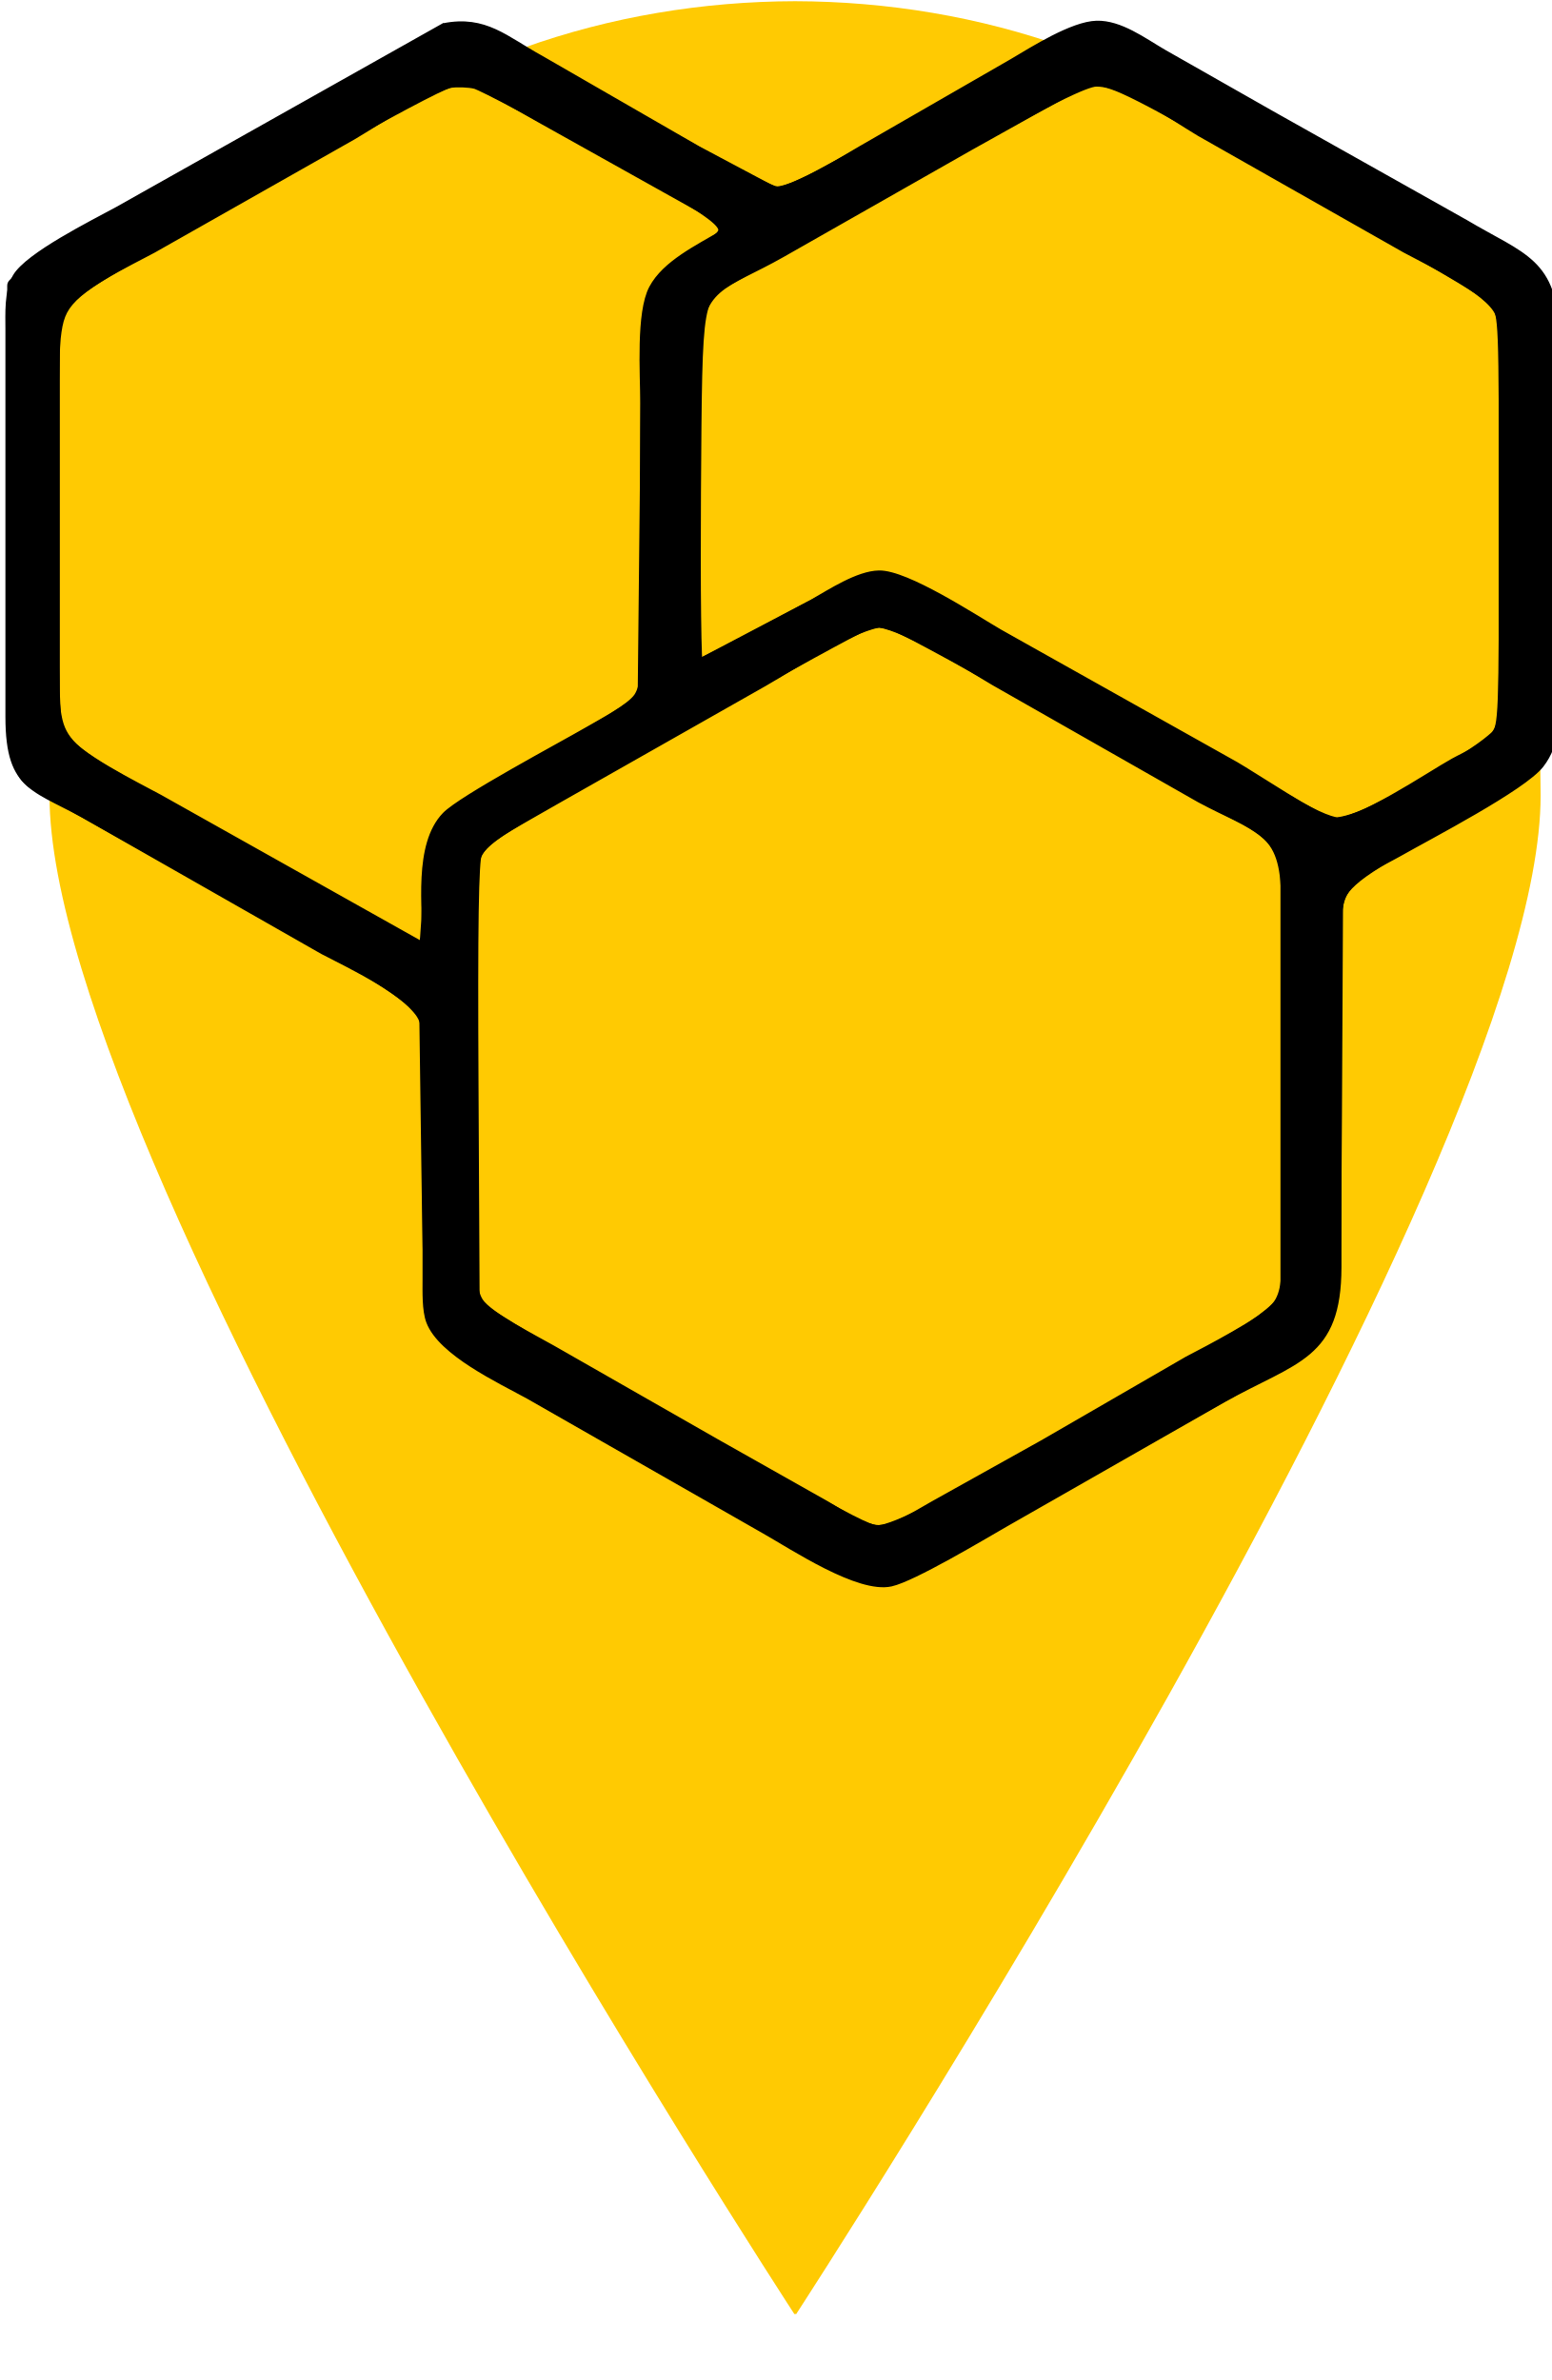
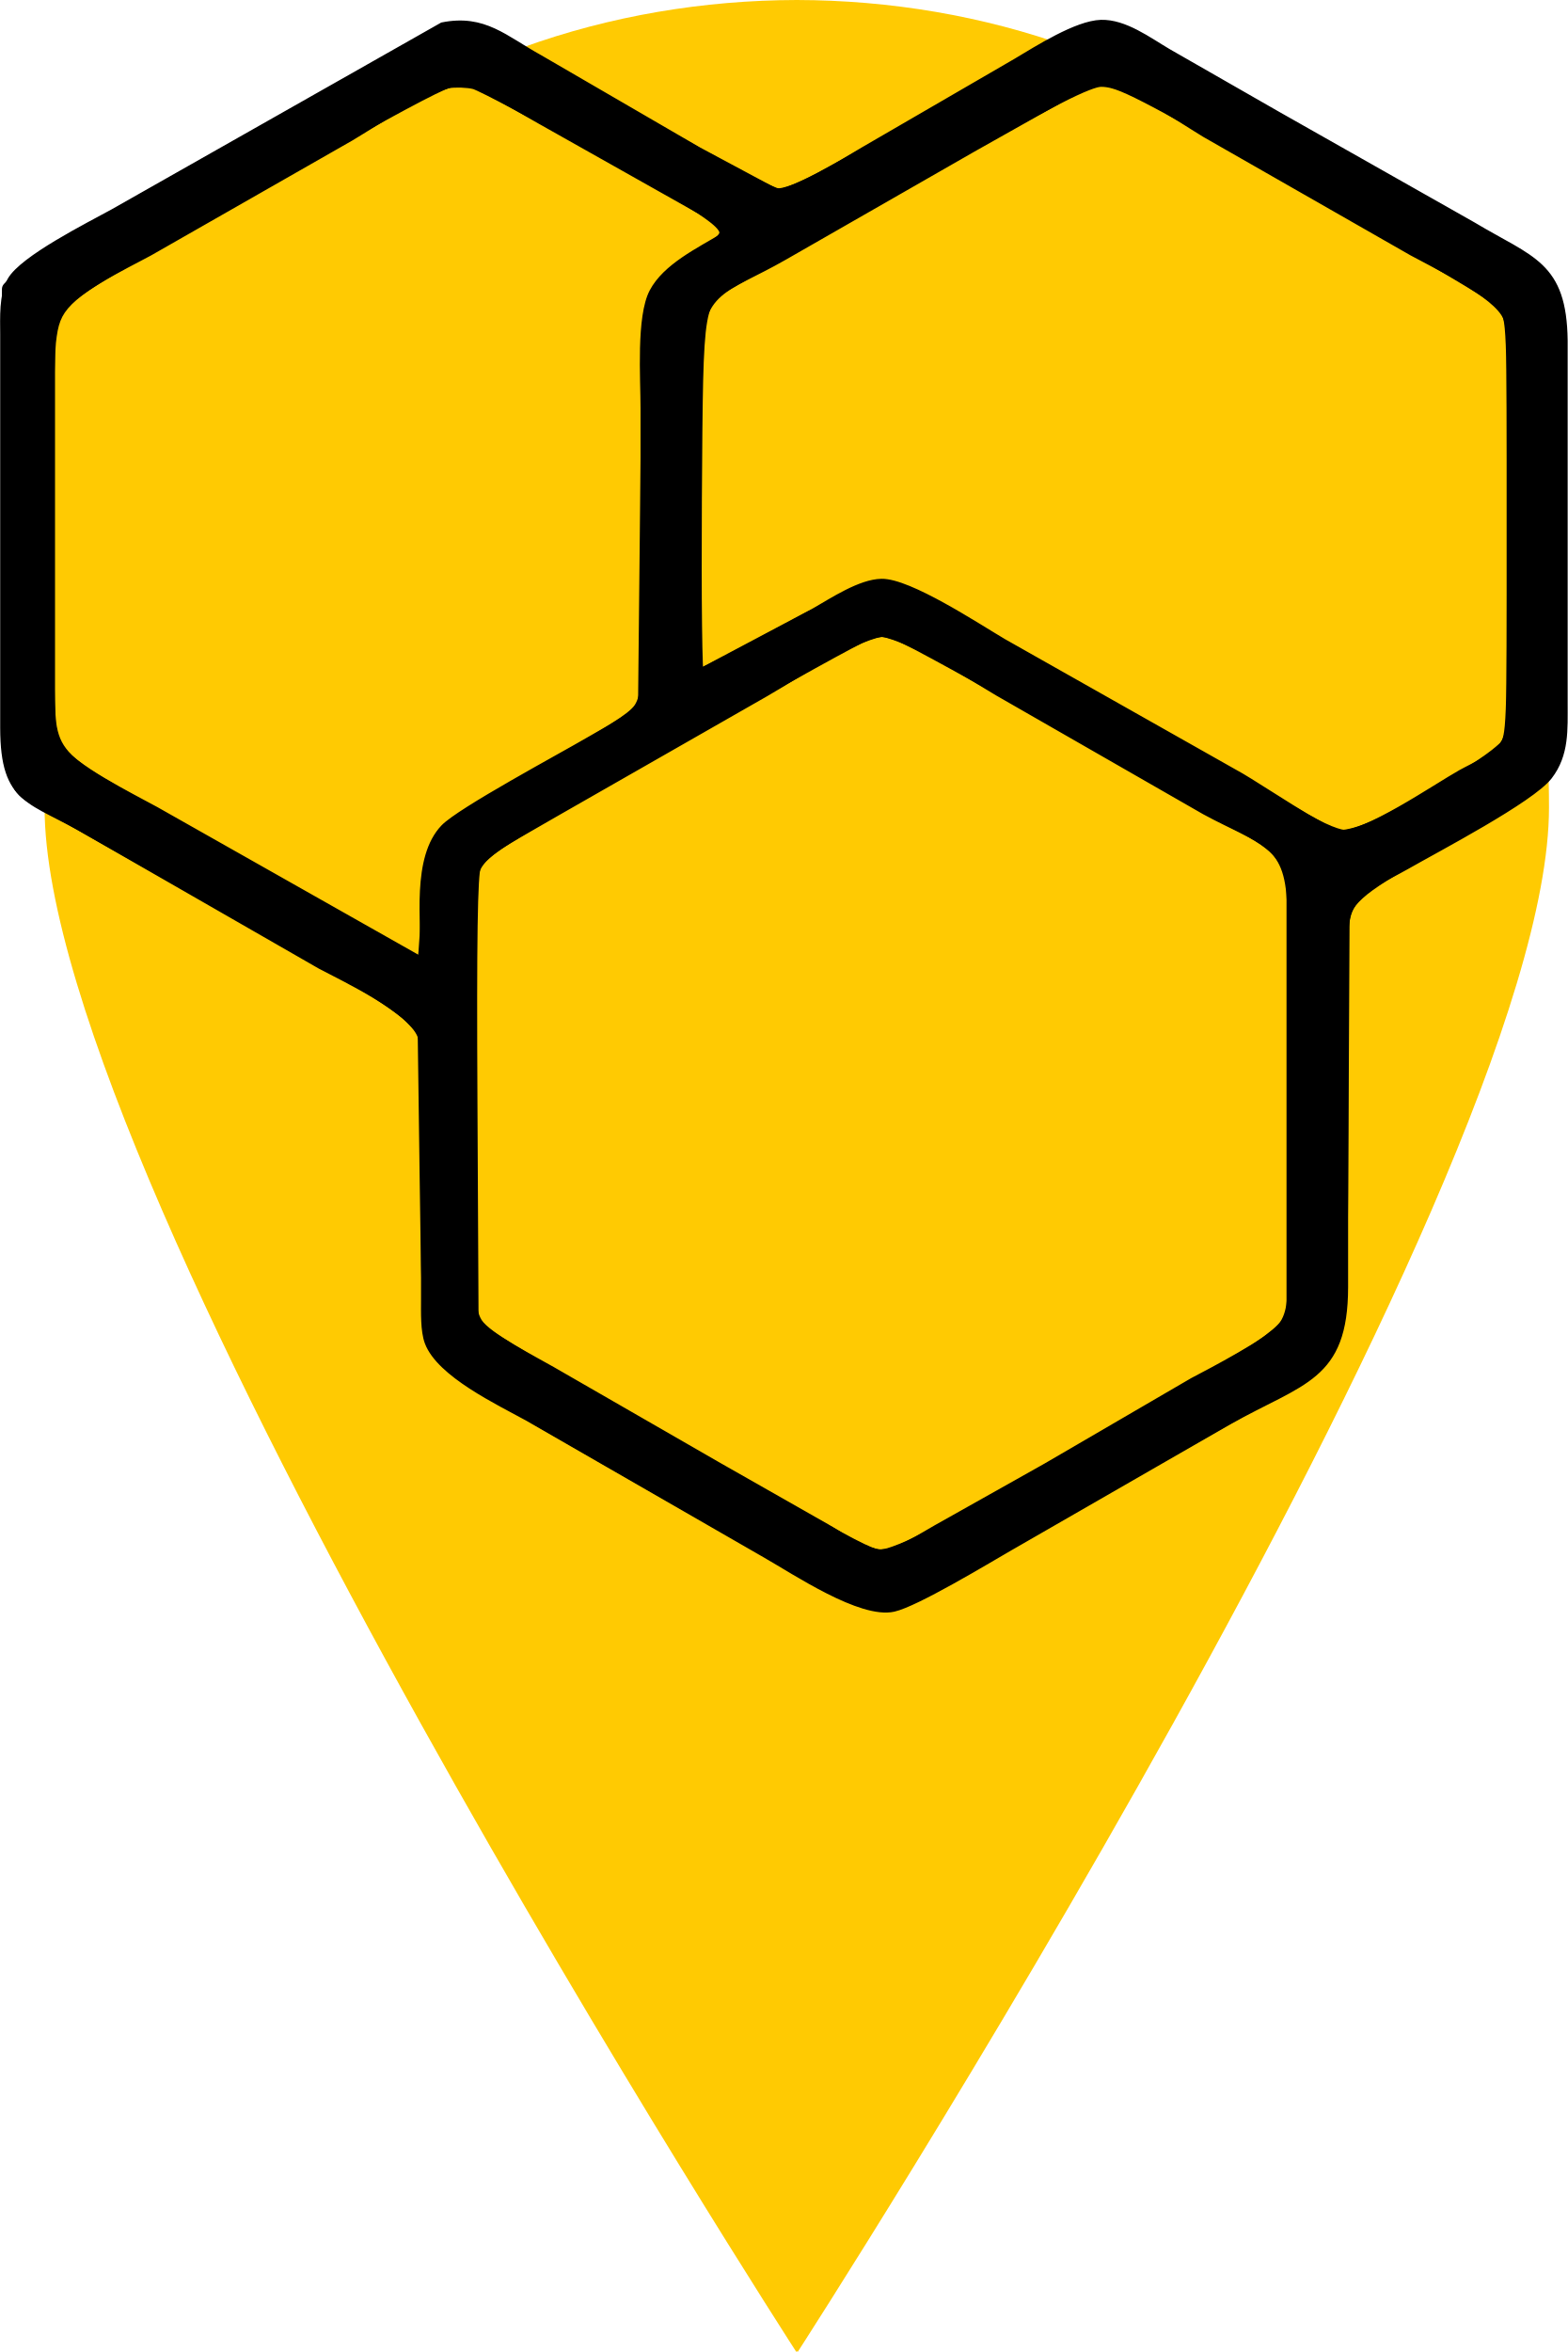
- <svg xmlns="http://www.w3.org/2000/svg" version="1.1" id="Layer_1" x="0px" y="0px" viewBox="0 0 365 560" enable-background="new 0 0 365 560" xml:space="preserve">
+ <svg xmlns="http://www.w3.org/2000/svg" version="1.1" id="Layer_1" x="0px" y="0px" viewBox="0 0 60 90" enable-background="new 0 0 365 560" xml:space="preserve" width="60" height="90">
  <defs id="defs885" />
-   <g id="g880" transform="translate(4.143922,-7.414338)" style="fill:#ffca02;fill-opacity:1">
+   <g id="g880" transform="matrix(0.1641336,0,0,0.16535,0.4756794,-1.273195)" style="fill:#ffca02;fill-opacity:1">
    <path fill="#00aeef" d="m 182.9,551.7 c 0,0.1 0.2,0.3 0.2,0.3 0,0 175.2,-269 175.2,-357.4 C 358.3,64.5 269.5,7.9 182.9,7.7 96.3,7.9 7.5,64.5 7.5,194.6 7.5,283 182.8,552 182.8,552 c 0,0 0.1,-0.3 0.1,-0.3 z M 122.2,187.2 c 0,-33.6 27.2,-60.8 60.8,-60.8 33.6,0 60.8,27.2 60.8,60.8 0,33.6 -27.3,60.8 -60.9,60.8 -33.5,0 -60.7,-27.2 -60.7,-60.8 z" id="path878" style="fill:#ffca02;fill-opacity:1" />
  </g>
-   <path id="path1179" style="fill:#ffca02;fill-opacity:1;stroke-width:0.686" d="m 207.173,146.831 a 0.965,0.965 0 0 0 -0.292,0.061 l -2.936,1.122 c -0.932,0.356 -2.707,1.231 -4.986,2.411 -2.279,1.18 -5.012,2.65 -7.656,4.128 -11.05,6.175 -28.753,16.24 -44.034,24.995 -7.641,4.378 -14.677,8.427 -19.973,11.5 -2.648,1.536 -4.859,2.827 -6.497,3.795 -1.638,0.968 -2.655,1.578 -3.086,1.875 -1.368,0.941 -2.536,1.424 -3.475,2.664 -0.939,1.24 -1.431,3.01 -1.733,6.303 -0.605,6.586 -0.451,19.625 -0.372,48.09 0.045,16.138 0.14,28.91 0.28,37.756 0.071,4.423 0.153,7.862 0.244,10.258 0.046,1.198 0.095,2.136 0.147,2.814 0.027,0.339 0.052,0.612 0.084,0.836 0.031,0.224 -0.018,0.307 0.186,0.686 0.201,0.376 0.451,0.628 0.783,0.953 0.332,0.325 0.744,0.683 1.214,1.064 0.94,0.762 2.116,1.614 3.333,2.394 1.118,0.717 4.935,2.946 10.481,6.15 5.546,3.204 12.774,7.352 20.556,11.797 15.563,8.89 33.333,18.966 44.248,25.056 a 0.965,0.965 0 0 0 0.002,0 0.965,0.965 0 0 0 0.086,0.044 c 2.898,1.614 5.725,3.088 7.961,4.158 1.13,0.541 2.109,0.98 2.886,1.292 0.389,0.156 0.728,0.281 1.022,0.372 0.294,0.091 0.509,0.162 0.853,0.161 0.721,-0.002 1.545,-0.215 2.533,-0.522 0.988,-0.308 2.083,-0.723 3.083,-1.189 2.315,-1.079 9.332,-4.909 18.706,-10.153 9.374,-5.244 21.037,-11.87 32.395,-18.428 9.61,-5.548 19.967,-11.431 22.939,-13.034 4.725,-2.548 8.233,-4.713 10.709,-6.65 2.475,-1.937 3.968,-3.642 4.47,-5.45 0.132,-0.477 0.153,-0.969 0.208,-1.847 0.055,-0.879 0.104,-2.046 0.15,-3.467 0.093,-2.842 0.169,-6.7 0.231,-11.242 0.122,-9.083 0.183,-20.899 0.18,-32.751 -0.002,-11.851 -0.066,-23.734 -0.192,-32.951 -0.063,-4.608 -0.142,-8.548 -0.236,-11.489 -0.047,-1.47 -0.097,-2.69 -0.153,-3.625 -0.056,-0.935 -0.099,-1.536 -0.194,-1.983 -0.608,-2.839 -1.438,-4.942 -3.083,-6.756 -1.645,-1.814 -4.012,-3.296 -7.667,-5.194 -5.68,-2.95 -46.963,-26.281 -62.662,-35.423 -3.429,-1.997 -9.356,-5.154 -13.247,-7.056 l -7.02,-3.431 a 0.965,0.965 0 0 0 -0.478,-0.097 z" />
-   <path id="path1177" style="fill:#ffca02;fill-opacity:1;stroke-width:0.686" d="m 258.524,20.251 c -1.992,0 -4.62,0.96 -11.225,4.386 -6.605,3.426 -17.206,9.368 -35.006,19.489 -15.267,8.68 -30.794,17.418 -34.437,19.378 -4.147,2.231 -6.807,3.818 -8.62,5.314 -1.812,1.496 -2.769,2.957 -3.328,4.695 -0.22,0.683 -0.309,1.727 -0.425,3.575 -0.116,1.848 -0.216,4.415 -0.305,7.783 -0.18,6.736 -0.313,16.676 -0.416,30.417 l -0.292,39.001 a 0.812,0.812 0 0 0 1.203,0.717 l 4.342,-2.383 c 2.37,-1.3 10.647,-5.718 18.361,-9.803 9.986,-5.287 14.864,-7.819 19.798,-7.556 4.934,0.263 10.331,3.369 21.248,9.772 5.861,3.438 22.048,12.637 36.001,20.459 13.944,7.817 28.548,16.212 32.339,18.584 3.871,2.421 8.788,5.307 11.025,6.464 1.123,0.581 2.332,1.105 3.4,1.492 1.068,0.387 1.922,0.652 2.656,0.658 a 0.812,0.812 0 0 0 0.002,0 c 0.848,0.01 1.843,-0.304 3.164,-0.803 1.321,-0.498 2.914,-1.203 4.692,-2.061 3.555,-1.716 7.841,-4.035 12.025,-6.47 4.185,-2.435 8.264,-4.986 11.406,-7.167 1.571,-1.091 2.906,-2.086 3.914,-2.944 1.008,-0.858 1.696,-1.475 2.014,-2.278 a 0.812,0.812 0 0 0 0,-0.002 c 0.163,-0.412 0.165,-0.712 0.222,-1.297 0.057,-0.586 0.109,-1.358 0.161,-2.306 0.105,-1.894 0.204,-4.481 0.294,-7.581 0.18,-6.2 0.327,-14.446 0.425,-23.234 0.196,-17.575 0.193,-37.3 -0.144,-47.145 l -0.514,-14.987 a 0.812,0.812 0 0 0 -0.2,-0.508 l -1.903,-2.164 c -2.454,-2.792 -7.966,-6.028 -41.684,-25.009 -13.946,-7.851 -27.15,-15.411 -29.095,-16.645 -3.963,-2.514 -8.465,-4.953 -12.339,-6.775 -1.937,-0.911 -3.716,-1.668 -5.203,-2.203 -1.487,-0.534 -2.636,-0.864 -3.556,-0.864 z" />
-   <path id="path352" style="fill:#ffca02;fill-opacity:1;stroke-width:0.686" d="m 108.502,13.443 c -1.288,0 -3.299,0.207 -5.164,0.797 -1.865,0.59 -3.702,1.432 -6.239,2.725 -5.074,2.586 -13.062,7.114 -28.017,15.642 -13.367,7.622 -27.95,15.866 -32.117,18.161 -10.497,5.781 -16.545,9.192 -20.848,12.42 -4.303,3.228 -7.13,7.573 -8.142,11.22 -0.6,2.162 -0.372,2.176 -0.433,3.139 -0.062,0.963 -0.111,2.127 -0.158,3.528 -0.095,2.801 -0.172,6.515 -0.233,10.878 -0.124,8.725 -0.187,20.014 -0.189,31.306 -0.001,11.293 0.056,22.581 0.178,31.306 0.06,4.362 0.137,8.077 0.231,10.878 0.047,1.4 0.096,2.565 0.158,3.528 0.062,0.962 -0.168,0.972 0.433,3.139 2.092,7.539 8.158,11.21 17.4,16.386 3.893,2.18 20.977,11.765 37.942,21.284 9.692,5.438 17.481,9.716 22.964,12.617 2.742,1.45 4.89,2.55 6.525,3.328 0.818,0.389 1.474,0.69 2.239,0.981 0.382,0.145 0.736,0.294 1.553,0.469 0.408,0.087 0.903,0.223 2.019,0.18 1.117,-0.044 3.85,-0.158 6.025,-3.278 1.557,-2.234 1.19,-2.551 1.3,-3.061 0.11,-0.51 0.158,-0.877 0.206,-1.258 0.095,-0.762 0.155,-1.534 0.208,-2.42 0.106,-1.771 0.169,-3.937 0.172,-6.247 0.013,-8.402 1.464,-12.618 2.339,-13.767 0.296,-0.389 6.336,-5.103 24.642,-15.35 4.237,-2.372 8.345,-4.765 11.614,-6.75 1.635,-0.993 3.054,-1.879 4.217,-2.639 1.162,-0.76 1.803,-1.092 3.072,-2.247 l 2.361,-2.15 a 7.62,7.62 0 0 0 2.489,-5.564 l 0.08,-8.828 c 0.304,-33.688 0.55,-54.25 0.869,-66.615 0.16,-6.182 0.343,-10.327 0.539,-12.906 0.196,-2.579 0.812,-3.971 0.133,-2.439 0.718,-1.618 3.142,-4.475 8.339,-7.728 1.515,-0.948 2.877,-1.869 4.011,-2.711 0.567,-0.421 1.061,-0.8 1.625,-1.308 0.282,-0.254 0.576,-0.513 1.031,-1.056 0.455,-0.543 1.881,-0.586 1.881,-5.075 0,-2.823 -1.201,-4.41 -1.953,-5.339 -0.752,-0.929 -1.381,-1.445 -2.031,-1.964 -1.3,-1.037 -2.747,-1.981 -4.842,-3.269 -4.19,-2.577 -10.869,-6.384 -21.745,-12.484 -14.087,-7.901 -21.425,-12.009 -26.078,-14.336 -2.327,-1.164 -4.025,-1.923 -5.811,-2.453 -1.786,-0.529 -3.687,-0.669 -4.797,-0.669 z" />
-   <path id="path348" style="fill:#000000;fill-opacity:1;stroke-width:0.969" d="M 110.301,5.454 C 109.221,5.332 107.968,5.337 106.395,5.783 104.822,6.23 102.873,7.054 99.858,8.561 93.829,11.575 83.511,17.328 64.042,28.249 37.856,42.937 23.981,50.749 16.203,55.333 8.424,59.916 6.564,61.415 4.866,63.189 l -2.674,2.786 a 1.768,1.768 0 0 0 -0.495,1.224 v 54.949 c 0,30.996 -0.105,45.7 0.825,53.551 0.465,3.926 1.216,6.293 2.604,7.995 1.389,1.701 3.093,2.425 4.991,3.49 2.256,1.265 18.069,10.146 35.131,19.74 17.063,9.594 34.803,19.539 39.462,22.118 4.522,2.503 9.884,6.266 11.233,7.656 l 2.708,2.795 0.469,34.428 c 0.225,16.289 0.382,25.119 0.703,30.304 0.161,2.593 0.362,4.28 0.668,5.59 0.307,1.311 0.773,2.271 1.276,3.038 1.707,2.603 2.6,4.175 9.28,8.377 6.679,4.201 19.451,11.455 46.008,26.589 9.963,5.677 19.639,11.09 27.205,15.243 7.566,4.153 12.781,6.95 14.688,7.734 1.575,0.648 3.265,1.233 4.766,1.667 1.501,0.433 2.688,0.744 3.793,0.755 2.388,0.022 5.186,-1.194 12.613,-5.113 7.427,-3.919 19.42,-10.679 39.488,-22.136 9.374,-5.351 18.465,-10.501 25.565,-14.488 7.099,-3.987 12.304,-6.863 13.542,-7.483 7.997,-4.004 12.075,-7.504 14.505,-12.761 1.03,-2.228 1.668,-4.202 1.971,-10.495 0.302,-6.293 0.387,-17.23 0.512,-38.325 0.142,-23.994 0.252,-45.354 0.243,-47.683 -0.01,-2.747 0.395,-4.149 3.03,-6.545 2.635,-2.396 7.617,-5.451 16.172,-10.191 8.424,-4.667 17.834,-10.215 21.224,-12.552 2.382,-1.642 4.291,-2.723 5.868,-4.531 1.577,-1.809 2.557,-4.222 3.125,-7.969 1.136,-7.495 0.974,-20.909 0.972,-49.645 -9.9e-4,-14.897 -0.1,-27.732 -0.269,-37.11 -0.085,-4.689 -0.195,-8.514 -0.312,-11.311 -0.059,-1.398 -0.114,-2.534 -0.182,-3.412 -0.068,-0.878 -0.098,-1.381 -0.269,-1.997 -0.686,-2.468 -2.559,-5.341 -4.583,-7.3 -0.432,-0.418 -0.899,-0.734 -1.632,-1.233 -0.733,-0.499 -1.683,-1.118 -2.83,-1.84 -2.294,-1.444 -5.386,-3.321 -9.063,-5.504 -7.353,-4.366 -17.044,-9.952 -27.318,-15.729 C 299.355,26.328 278.422,14.442 273.48,11.539 270.921,10.035 268.198,8.622 265.824,7.537 263.45,6.451 261.602,5.685 260.069,5.479 c -2.701,-0.362 -5.452,0.056 -10.972,2.717 -5.521,2.661 -14.184,7.594 -29.714,16.58 -13.283,7.686 -21.861,12.537 -27.431,15.443 -5.57,2.906 -8.285,3.746 -8.95,3.75 0.265,-0.001 -0.159,-0.027 -0.72,-0.234 -0.561,-0.209 -1.357,-0.551 -2.361,-1.024 -2.008,-0.946 -4.863,-2.418 -8.594,-4.436 C 163.864,34.24 152.866,28.008 137.758,19.265 129.454,14.459 123.493,11.136 119.19,8.952 114.887,6.768 112.349,5.684 110.301,5.454 Z M 257.907,20.376 c 1.979,0 3.813,0.42 10.182,3.663 6.369,3.244 16.998,9.231 35.981,20.052 21.592,12.308 32.922,18.789 39.072,22.518 3.075,1.865 4.854,3.04 5.929,3.872 1.074,0.832 1.424,1.256 1.918,1.918 0.449,0.602 0.596,0.763 0.825,1.762 0.228,0.999 0.421,2.797 0.547,6.016 0.251,6.438 0.26,18.547 0.26,42.153 0,23.409 -0.013,35.521 -0.26,42.006 -0.123,3.242 -0.314,5.083 -0.538,6.111 -0.224,1.028 -0.363,1.186 -0.781,1.745 -0.103,0.138 -1.502,1.395 -3.412,2.743 -1.91,1.348 -4.428,2.993 -7.231,4.722 -5.607,3.459 -12.373,7.282 -17.813,9.957 -1.511,0.743 -3.24,1.435 -4.757,1.927 -1.517,0.492 -2.925,0.755 -3.299,0.755 -0.355,4e-5 -2.043,-0.438 -4.366,-1.545 -2.323,-1.107 -5.407,-2.807 -9.236,-5.113 -6.375,-3.839 -23.313,-13.579 -37.735,-21.693 -14.406,-8.105 -31.122,-17.588 -37.093,-21.051 -3.036,-1.761 -6.27,-3.495 -9.063,-4.879 -2.792,-1.383 -5.029,-2.399 -6.537,-2.821 -2.491,-0.697 -4.633,-1.096 -8.585,0.486 -3.952,1.582 -10.18,4.944 -22.813,11.71 -4.244,2.273 -8.195,4.332 -11.129,5.825 -1.157,0.589 -2.003,1.003 -2.795,1.389 -0.013,-0.272 -0.031,-0.401 -0.044,-0.72 -0.08,-2.075 -0.144,-5.107 -0.191,-8.854 -0.094,-7.494 -0.112,-17.849 -0.035,-29.237 0.161,-23.723 0.205,-35.241 1.233,-41.042 0.514,-2.9 1.185,-4.237 2.153,-5.261 0.968,-1.023 2.473,-1.841 4.757,-3.151 2.588,-1.485 22.18,-12.534 43.412,-24.479 15.808,-8.894 25.622,-14.312 31.815,-17.492 6.193,-3.179 8.871,-3.993 9.627,-3.993 z M 105.865,20.705 c 1.48,-0.278 4.447,-0.165 5.747,0.191 -0.055,-0.013 0.383,0.149 0.929,0.399 0.546,0.25 1.28,0.602 2.162,1.042 1.763,0.88 4.128,2.106 6.918,3.585 5.581,2.958 12.862,6.925 20.478,11.181 8.163,4.562 14.243,7.934 18.559,10.521 4.317,2.587 6.879,4.465 7.83,5.59 0.475,0.563 0.504,0.816 0.503,0.885 -7.4e-4,0.07 -0.018,0.241 -0.408,0.668 -0.782,0.855 -2.885,2.203 -5.703,3.993 -2.891,1.837 -5.126,3.005 -6.971,4.783 -1.845,1.778 -3.077,4.156 -3.793,7.726 -1.432,7.139 -1.333,19.571 -1.615,46.528 l -0.477,45.548 -2.248,1.797 c -0.59,0.471 -2.587,1.784 -5.07,3.29 -2.482,1.506 -5.527,3.273 -8.507,4.931 -6.035,3.356 -15.19,8.703 -20.426,11.927 -6.159,3.793 -9.767,6.229 -11.84,10.096 -2.074,3.867 -2.363,8.597 -2.639,16.797 -0.109,3.241 -0.282,6.185 -0.46,8.281 -0.036,0.4 -0.061,0.587 -0.096,0.92 -0.185,-0.101 -0.277,-0.147 -0.486,-0.26 -1.621,-0.881 -3.929,-2.15 -6.745,-3.707 -5.631,-3.113 -13.274,-7.365 -21.441,-11.927 -16.335,-9.125 -34.783,-19.499 -43.447,-24.471 -4.671,-2.68 -7.578,-4.759 -9.349,-6.762 -1.771,-2.003 -2.526,-3.921 -2.943,-6.849 -0.174,-1.221 -0.408,-7.275 -0.53,-15.183 -0.122,-7.908 -0.186,-17.929 -0.191,-28.004 -0.005,-10.075 0.051,-20.199 0.165,-28.334 0.114,-8.135 0.308,-14.411 0.512,-16.25 0.468,-4.213 1.093,-6.344 3.715,-8.95 2.622,-2.606 7.499,-5.608 16.233,-10.426 7.568,-4.174 26.115,-14.663 41.259,-23.342 7.554,-4.329 14.81,-8.339 20.391,-11.302 2.79,-1.482 5.163,-2.705 6.936,-3.568 0.886,-0.431 1.623,-0.772 2.17,-1.007 0.547,-0.235 1,-0.362 0.877,-0.339 z M 206.865,147.695 c 0.884,0.004 1.789,0.303 3.498,0.885 0.166,0.056 1.858,0.832 4.097,1.997 2.239,1.165 5.224,2.768 8.741,4.688 7.034,3.84 16.182,8.953 25.738,14.401 19.135,10.909 37.829,21.428 41.858,23.525 4.794,2.495 7.253,4.493 8.524,6.537 l 1.918,3.082 v 51.06 50.843 l -2.135,2.231 c -1.163,1.215 -4.696,3.88 -7.37,5.451 -6.011,3.532 -57.231,32.667 -71.242,40.521 -2.675,1.499 -5.525,2.92 -7.925,3.984 -2.4,1.064 -4.546,1.766 -5,1.823 -1.159,0.147 -0.99,0.32 -2.101,-0.018 -1.111,-0.337 -3.379,-1.364 -7.917,-3.793 -9.077,-4.86 -27.351,-15.287 -65.791,-37.162 -3.866,-2.2 -7.708,-4.461 -10.764,-6.32 -3.056,-1.859 -5.446,-3.418 -5.972,-3.837 l -2.188,-1.745 -0.26,-50.851 c -0.097,-18.644 -0.09,-31.752 0.044,-40.417 0.067,-4.333 0.166,-7.553 0.295,-9.783 0.065,-1.115 0.133,-1.985 0.208,-2.596 0.075,-0.611 0.205,-1.022 0.156,-0.903 0.142,-0.343 0.885,-1.345 2.153,-2.439 1.268,-1.095 3.039,-2.359 5.174,-3.672 7.559,-4.647 27.479,-16.055 45.912,-26.424 9.217,-5.185 18.072,-10.11 24.844,-13.82 3.386,-1.855 6.253,-3.411 8.377,-4.531 1.062,-0.56 1.94,-1.011 2.596,-1.337 0.655,-0.326 1.163,-0.541 1.154,-0.538 1.629,-0.561 2.493,-0.848 3.377,-0.842 z" />
-   <path id="Selection" fill="none" stroke="#000000" stroke-width="1.422" d="m 104.388,6.169 c 9.742,-1.934 14.521,3.015 22.756,7.538 0,0 36.978,21.319 36.978,21.319 0,0 17.892,9.515 17.892,9.515 3.997,0.697 16.512,-7.211 20.509,-9.501 0,0 35.556,-20.48 35.556,-20.48 5.006,-2.958 14.222,-8.818 19.911,-8.974 5.518,-0.142 11.022,3.982 15.645,6.685 0,0 25.6,14.55 25.6,14.55 0,0 45.512,25.572 45.512,25.572 13.597,8.093 21.12,8.96 21.334,26.738 0,0 0,83.912 0,83.912 -0.013,6.073 0.384,11.819 -3.57,16.925 -4.153,5.362 -26.184,16.768 -33.409,20.879 -4.21,2.375 -10.368,4.964 -12.772,9.273 -1.735,3.129 -1.451,7.723 -1.451,11.236 0,0 0,76.801 0,76.801 -0.027,21.135 -9.984,21.575 -27.023,31.09 0,0 -51.201,29.241 -51.201,29.241 -5.533,3.172 -21.775,12.914 -27.023,14.08 -7.637,1.721 -22.998,-8.548 -29.867,-12.43 0,0 -55.468,-31.688 -55.468,-31.688 -6.798,-3.726 -20.551,-10.155 -23.325,-17.508 -1.01,-2.688 -0.853,-7.026 -0.853,-9.942 0,0 0,-51.201 0,-51.201 0,-2.802 0.171,-7.282 -0.853,-9.828 -2.404,-6.016 -17.38,-13.014 -23.325,-16.128 0,0 -54.045,-30.806 -54.045,-30.806 -13.412,-7.908 -19.883,-6.756 -19.911,-24.306 0,0 0,-91.024 0,-91.024 0,-3.925 -0.313,-9.06 1.664,-12.544 2.901,-5.063 18.276,-12.701 23.936,-15.787 0,0 76.801,-43.208 76.801,-43.208 z m 65.423,45.939 c 0,0 -42.667,-23.851 -42.667,-23.851 -3.57,-1.934 -13.853,-8.235 -17.067,-8.818 -5.874,-1.052 -21.447,9.486 -27.023,12.743 0,0 -46.934,26.596 -46.934,26.596 -5.518,3.001 -19.215,9.373 -21.703,14.962 -1.252,2.816 -1.052,7.95 -1.052,11.079 0,0 0,75.379 0,75.379 0,3.925 -0.299,9.131 1.664,12.615 2.773,4.893 17.138,11.89 22.514,14.834 0,0 62.579,35.129 62.579,35.129 0,-9.245 -2.162,-23.993 4.594,-30.991 3.797,-3.94 27.378,-16.484 33.807,-20.224 2.844,-1.664 9.671,-5.22 11.35,-7.765 1.778,-2.702 1.451,-7.538 1.451,-10.71 0,0 0,-58.312 0,-58.312 0,-6.969 -1.01,-21.163 2.062,-26.966 3.1,-5.845 10.852,-9.515 16.427,-12.857 0,0 0,-2.844 0,-2.844 z m -5.689,103.824 c 0,0 27.023,-14.222 27.023,-14.222 4.281,-2.446 10.724,-6.685 15.645,-6.77 6.471,-0.128 22.315,10.283 28.445,13.867 0,0 55.468,31.119 55.468,31.119 4.025,2.304 19.741,12.758 22.756,13.198 5.689,0.825 22.813,-10.88 28.445,-13.995 3.086,-1.707 8.021,-3.698 9.927,-6.685 1.764,-2.773 1.451,-7.595 1.451,-10.823 0,0 0,-78.224 0,-78.224 0,-2.674 0.171,-7.268 -0.853,-9.657 -2.29,-5.319 -16.569,-12.061 -21.903,-14.962 0,0 -48.356,-27.435 -48.356,-27.435 -6.045,-3.584 -20.31,-13.71 -27.023,-11.691 0,0 -27.023,15.104 -27.023,15.104 0,0 -44.09,25.074 -44.09,25.074 -13.725,7.808 -19.883,7.054 -19.911,23.567 0,0 0,72.535 0,72.535 z m 42.667,-9.003 c -7.709,1.607 -19.741,9.7 -27.023,13.867 0,0 -48.356,27.435 -48.356,27.435 -19.883,11.449 -19.883,10.126 -19.911,23.168 0,0 0,83.912 0,83.912 0,3.243 -0.313,8.036 1.451,10.823 2.119,3.328 13.156,8.875 17.038,11.108 0,0 38.401,21.945 38.401,21.945 0,0 25.6,14.45 25.6,14.45 3.385,1.892 9.06,5.902 12.8,5.917 3.627,0.013 9.515,-3.869 12.8,-5.689 0,0 25.6,-14.279 25.6,-14.279 0,0 34.134,-19.741 34.134,-19.741 4.338,-2.261 17.849,-9.259 20.48,-12.487 2.759,-3.356 2.261,-7.979 2.276,-12.046 0,0 0,-83.912 0,-83.912 -0.027,-16.512 -6.215,-15.886 -19.911,-23.282 0,0 -48.356,-27.535 -48.356,-27.535 -6.443,-3.826 -20.295,-12.558 -27.023,-13.654 z" />
+   <path id="path1179" style="fill:#ffca02;fill-opacity:1;stroke-width:0.113" d="m 33.8,24.231 a 0.158,0.16 0 0 0 -0.048,0.01 l -0.482,0.186 c -0.153,0.059 -0.444,0.204 -0.818,0.399 -0.374,0.195 -0.823,0.438 -1.257,0.683 -1.814,1.021 -4.719,2.685 -7.227,4.133 -1.254,0.724 -2.409,1.393 -3.278,1.902 -0.435,0.254 -0.798,0.467 -1.066,0.627 -0.269,0.16 -0.436,0.261 -0.507,0.31 -0.225,0.156 -0.416,0.235 -0.57,0.44 -0.154,0.205 -0.235,0.498 -0.285,1.042 -0.099,1.089 -0.074,3.245 -0.061,7.952 0.007,2.668 0.023,4.78 0.046,6.243 0.012,0.731 0.025,1.3 0.04,1.696 0.007,0.198 0.016,0.353 0.024,0.465 0.004,0.056 0.009,0.101 0.014,0.138 0.005,0.037 -0.003,0.051 0.031,0.113 0.033,0.062 0.074,0.104 0.129,0.158 0.055,0.054 0.122,0.113 0.199,0.176 0.154,0.126 0.347,0.267 0.547,0.396 0.184,0.119 0.81,0.487 1.72,1.017 0.91,0.53 2.097,1.216 3.374,1.951 2.554,1.47 5.471,3.136 7.263,4.143 a 0.158,0.16 0 0 0 3.28e-4,0 0.158,0.16 0 0 0 0.014,0.007 c 0.476,0.267 0.94,0.511 1.307,0.688 0.185,0.089 0.346,0.162 0.474,0.214 0.064,0.026 0.119,0.047 0.168,0.062 0.048,0.015 0.083,0.027 0.14,0.027 0.118,-3.3e-4 0.254,-0.035 0.416,-0.086 0.162,-0.051 0.342,-0.12 0.506,-0.197 0.38,-0.178 1.532,-0.812 3.07,-1.679 1.539,-0.867 3.453,-1.963 5.317,-3.047 1.577,-0.917 3.277,-1.89 3.765,-2.155 0.776,-0.421 1.351,-0.779 1.758,-1.1 0.406,-0.32 0.651,-0.602 0.734,-0.901 0.022,-0.079 0.025,-0.16 0.034,-0.305 0.009,-0.145 0.017,-0.338 0.025,-0.573 0.015,-0.47 0.028,-1.108 0.038,-1.859 0.02,-1.502 0.03,-3.456 0.03,-5.415 -3.29e-4,-1.96 -0.011,-3.924 -0.031,-5.448 -0.01,-0.762 -0.023,-1.413 -0.039,-1.9 -0.008,-0.243 -0.016,-0.445 -0.025,-0.599 -0.009,-0.155 -0.016,-0.254 -0.032,-0.328 -0.1,-0.469 -0.236,-0.817 -0.506,-1.117 -0.27,-0.3 -0.658,-0.545 -1.258,-0.859 -0.932,-0.488 -7.708,-4.346 -10.285,-5.857 -0.563,-0.33 -1.536,-0.852 -2.174,-1.167 l -1.152,-0.567 a 0.158,0.16 0 0 0 -0.078,-0.016 z" />
+   <path id="path1177" style="fill:#ffca02;fill-opacity:1;stroke-width:0.113" d="m 42.228,3.301 c -0.327,0 -0.758,0.159 -1.842,0.725 -1.084,0.566 -2.824,1.549 -5.746,3.223 -2.506,1.435 -5.054,2.88 -5.652,3.204 -0.681,0.369 -1.117,0.631 -1.415,0.879 -0.297,0.247 -0.454,0.489 -0.546,0.776 -0.036,0.113 -0.051,0.286 -0.07,0.591 -0.019,0.306 -0.035,0.73 -0.05,1.287 -0.03,1.114 -0.051,2.757 -0.068,5.029 l -0.048,6.449 a 0.133,0.134 0 0 0 0.197,0.118 l 0.713,-0.394 c 0.389,-0.215 1.747,-0.946 3.014,-1.621 1.639,-0.874 2.44,-1.293 3.249,-1.249 0.81,0.043 1.696,0.557 3.487,1.616 0.962,0.569 3.619,2.09 5.909,3.383 2.289,1.293 4.686,2.681 5.308,3.073 0.635,0.4 1.442,0.878 1.81,1.069 0.184,0.096 0.383,0.183 0.558,0.247 0.175,0.064 0.316,0.108 0.436,0.109 a 0.133,0.134 0 0 0 3.29e-4,0 c 0.139,0.002 0.303,-0.05 0.519,-0.133 0.217,-0.082 0.478,-0.199 0.77,-0.341 0.584,-0.284 1.287,-0.667 1.974,-1.07 0.687,-0.403 1.356,-0.824 1.872,-1.185 0.258,-0.18 0.477,-0.345 0.642,-0.487 0.165,-0.142 0.278,-0.244 0.331,-0.377 a 0.133,0.134 0 0 0 0,-3.32e-4 c 0.027,-0.068 0.027,-0.118 0.036,-0.214 0.009,-0.097 0.018,-0.225 0.026,-0.381 0.017,-0.313 0.034,-0.741 0.048,-1.253 0.03,-1.025 0.054,-2.389 0.07,-3.842 0.032,-2.906 0.032,-6.168 -0.024,-7.795 l -0.084,-2.478 a 0.133,0.134 0 0 0 -0.033,-0.084 L 57.308,11.816 C 56.905,11.354 56,10.819 50.466,7.681 48.177,6.383 46.01,5.133 45.691,4.929 45.04,4.513 44.301,4.11 43.665,3.809 43.348,3.658 43.056,3.533 42.812,3.444 42.567,3.356 42.379,3.301 42.228,3.301 Z" />
+   <path id="path352" style="fill:#ffca02;fill-opacity:1;stroke-width:0.113" d="m 17.604,2.176 c -0.211,0 -0.541,0.034 -0.848,0.132 -0.306,0.098 -0.608,0.237 -1.024,0.451 -0.833,0.428 -2.144,1.176 -4.599,2.586 C 8.94,6.605 6.547,7.968 5.863,8.347 4.14,9.303 3.147,9.867 2.441,10.401 c -0.706,0.534 -1.17,1.252 -1.336,1.855 -0.098,0.358 -0.061,0.36 -0.071,0.519 -0.01,0.159 -0.018,0.352 -0.026,0.583 -0.016,0.463 -0.028,1.077 -0.038,1.799 -0.02,1.443 -0.031,3.309 -0.031,5.176 -1.953e-4,1.867 0.009,3.734 0.029,5.176 0.01,0.721 0.022,1.336 0.038,1.799 0.008,0.232 0.016,0.424 0.026,0.583 0.01,0.159 -0.028,0.161 0.071,0.519 0.343,1.247 1.339,1.854 2.856,2.709 0.639,0.361 3.443,1.945 6.228,3.519 1.591,0.899 2.869,1.607 3.769,2.086 0.45,0.24 0.803,0.422 1.071,0.55 0.134,0.064 0.242,0.114 0.367,0.162 0.063,0.024 0.121,0.049 0.255,0.078 0.067,0.014 0.148,0.037 0.331,0.03 0.183,-0.007 0.632,-0.026 0.989,-0.542 0.256,-0.369 0.195,-0.422 0.213,-0.506 0.018,-0.084 0.026,-0.145 0.034,-0.208 0.016,-0.126 0.025,-0.254 0.034,-0.4 0.017,-0.293 0.028,-0.651 0.028,-1.033 0.002,-1.389 0.24,-2.086 0.384,-2.276 0.049,-0.064 1.04,-0.844 4.045,-2.538 0.695,-0.392 1.37,-0.788 1.906,-1.116 0.268,-0.164 0.501,-0.311 0.692,-0.436 0.191,-0.126 0.296,-0.181 0.504,-0.372 L 25.197,27.762 a 1.251,1.26 0 0 0 0.409,-0.92 l 0.013,-1.46 c 0.05,-5.57 0.09,-8.97 0.143,-11.015 0.026,-1.022 0.056,-1.708 0.088,-2.134 0.032,-0.426 0.133,-0.657 0.022,-0.403 0.118,-0.268 0.516,-0.74 1.369,-1.278 0.249,-0.157 0.472,-0.309 0.658,-0.448 0.093,-0.07 0.174,-0.132 0.267,-0.216 0.046,-0.042 0.095,-0.085 0.169,-0.175 0.075,-0.09 0.309,-0.097 0.309,-0.839 0,-0.467 -0.197,-0.729 -0.321,-0.883 C 28.2,7.838 28.096,7.753 27.99,7.667 27.776,7.496 27.539,7.34 27.195,7.126 26.507,6.7 25.411,6.071 23.626,5.062 21.314,3.756 20.109,3.077 19.346,2.692 18.964,2.499 18.685,2.374 18.392,2.286 18.099,2.199 17.787,2.176 17.604,2.176 Z" />
+   <path id="path348" style="fill:#000000;fill-opacity:1;stroke-width:0.16" d="M 17.9,0.855 C 17.722,0.834 17.517,0.835 17.258,0.909 17,0.983 16.68,1.119 16.186,1.368 15.196,1.867 13.503,2.818 10.307,4.624 6.009,7.052 3.732,8.344 2.455,9.102 1.178,9.86 0.873,10.108 0.594,10.401 L 0.155,10.862 a 0.29,0.292 0 0 0 -0.081,0.202 v 9.086 c 0,5.125 -0.017,7.556 0.135,8.855 0.076,0.649 0.2,1.041 0.427,1.322 0.228,0.281 0.508,0.401 0.819,0.577 0.37,0.209 2.966,1.678 5.766,3.264 2.801,1.586 5.712,3.231 6.477,3.657 0.742,0.414 1.622,1.036 1.844,1.266 l 0.445,0.462 0.077,5.693 c 0.037,2.693 0.063,4.153 0.115,5.011 0.026,0.429 0.059,0.708 0.11,0.924 0.05,0.217 0.127,0.376 0.209,0.502 0.28,0.43 0.427,0.69 1.523,1.385 1.096,0.695 3.193,1.894 7.551,4.396 1.635,0.939 3.223,1.834 4.465,2.52 1.242,0.687 2.098,1.149 2.411,1.279 0.259,0.107 0.536,0.204 0.782,0.276 0.246,0.072 0.441,0.123 0.623,0.125 0.392,0.004 0.851,-0.197 2.07,-0.845 1.219,-0.648 3.187,-1.766 6.481,-3.66 1.539,-0.885 3.031,-1.736 4.196,-2.396 1.165,-0.659 2.019,-1.135 2.223,-1.237 1.313,-0.662 1.982,-1.241 2.381,-2.11 0.169,-0.368 0.274,-0.695 0.323,-1.735 0.05,-1.041 0.064,-2.849 0.084,-6.337 0.023,-3.967 0.041,-7.499 0.04,-7.884 -0.002,-0.454 0.065,-0.686 0.497,-1.082 0.432,-0.396 1.25,-0.901 2.654,-1.685 1.383,-0.772 2.927,-1.689 3.484,-2.076 0.391,-0.271 0.704,-0.45 0.963,-0.749 0.259,-0.299 0.42,-0.698 0.513,-1.318 0.186,-1.239 0.16,-3.457 0.16,-8.209 -1.63e-4,-2.463 -0.016,-4.585 -0.044,-6.136 -0.014,-0.775 -0.032,-1.408 -0.051,-1.87 -0.01,-0.231 -0.019,-0.419 -0.03,-0.564 -0.011,-0.145 -0.016,-0.228 -0.044,-0.33 -0.113,-0.408 -0.42,-0.883 -0.752,-1.207 -0.071,-0.069 -0.148,-0.121 -0.268,-0.204 C 58.614,9.947 58.458,9.844 58.27,9.725 57.893,9.486 57.386,9.176 56.782,8.815 55.575,8.093 53.985,7.169 52.298,6.214 48.93,4.306 45.494,2.341 44.683,1.861 44.263,1.612 43.816,1.378 43.426,1.199 43.037,1.019 42.733,0.893 42.482,0.859 c -0.443,-0.06 -0.895,0.009 -1.801,0.449 -0.906,0.44 -2.328,1.256 -4.877,2.742 -2.18,1.271 -3.588,2.073 -4.502,2.553 -0.914,0.48 -1.36,0.619 -1.469,0.62 0.044,-2.315e-4 -0.026,-0.004 -0.118,-0.039 -0.092,-0.035 -0.223,-0.091 -0.388,-0.169 C 28.997,6.859 28.528,6.615 27.916,6.282 26.691,5.614 24.886,4.584 22.406,3.138 21.043,2.344 20.065,1.794 19.359,1.433 18.652,1.072 18.236,0.893 17.9,0.855 Z m 24.227,2.467 c 0.325,0 0.626,0.069 1.671,0.606 1.045,0.536 2.79,1.526 5.906,3.316 3.544,2.035 5.404,3.107 6.413,3.723 0.505,0.308 0.797,0.503 0.973,0.64 0.176,0.138 0.234,0.208 0.315,0.317 0.074,0.099 0.098,0.126 0.135,0.291 0.038,0.165 0.069,0.462 0.09,0.995 0.041,1.064 0.043,3.067 0.043,6.97 0,3.871 -0.002,5.873 -0.043,6.946 -0.02,0.536 -0.052,0.841 -0.088,1.01 -0.037,0.17 -0.06,0.196 -0.128,0.289 -0.017,0.023 -0.246,0.231 -0.56,0.454 -0.313,0.223 -0.727,0.495 -1.187,0.781 -0.92,0.572 -2.031,1.204 -2.924,1.646 -0.248,0.123 -0.532,0.237 -0.781,0.319 -0.249,0.081 -0.48,0.125 -0.541,0.125 -0.058,7e-6 -0.335,-0.072 -0.717,-0.255 -0.381,-0.183 -0.888,-0.464 -1.516,-0.845 -1.046,-0.635 -3.826,-2.245 -6.194,-3.587 -2.365,-1.34 -5.108,-2.908 -6.088,-3.481 -0.498,-0.291 -1.029,-0.578 -1.487,-0.807 -0.458,-0.229 -0.825,-0.397 -1.073,-0.466 -0.409,-0.115 -0.76,-0.181 -1.409,0.08 -0.649,0.262 -1.671,0.818 -3.744,1.936 -0.697,0.376 -1.345,0.716 -1.827,0.963 -0.19,0.097 -0.329,0.166 -0.459,0.23 -0.002,-0.045 -0.005,-0.066 -0.007,-0.119 -0.013,-0.343 -0.024,-0.845 -0.031,-1.464 -0.015,-1.239 -0.018,-2.951 -0.006,-4.834 0.026,-3.923 0.034,-5.827 0.202,-6.786 0.084,-0.48 0.194,-0.701 0.353,-0.87 0.159,-0.169 0.406,-0.304 0.781,-0.521 0.425,-0.245 3.641,-2.073 7.125,-4.048 2.595,-1.471 4.205,-2.367 5.222,-2.892 1.017,-0.526 1.456,-0.66 1.58,-0.66 z m -24.955,0.055 c 0.243,-0.046 0.73,-0.027 0.943,0.032 -0.009,-0.002 0.063,0.025 0.152,0.066 0.09,0.041 0.21,0.1 0.355,0.172 0.289,0.145 0.678,0.348 1.136,0.593 0.916,0.489 2.111,1.145 3.361,1.849 1.34,0.754 2.338,1.312 3.046,1.74 0.708,0.428 1.129,0.738 1.285,0.924 0.078,0.093 0.083,0.135 0.083,0.146 -1.22e-4,0.012 -0.003,0.04 -0.067,0.111 -0.128,0.141 -0.473,0.364 -0.936,0.66 -0.475,0.304 -0.841,0.497 -1.144,0.791 -0.303,0.294 -0.505,0.687 -0.623,1.277 -0.235,1.18 -0.219,3.236 -0.265,7.693 l -0.078,7.531 -0.369,0.297 c -0.097,0.078 -0.425,0.295 -0.832,0.544 -0.407,0.249 -0.907,0.541 -1.396,0.815 -0.991,0.555 -2.493,1.439 -3.353,1.972 -1.011,0.627 -1.603,1.03 -1.943,1.669 -0.34,0.639 -0.388,1.422 -0.433,2.777 -0.018,0.536 -0.046,1.023 -0.076,1.369 -0.006,0.066 -0.01,0.097 -0.016,0.152 -0.03,-0.017 -0.046,-0.024 -0.08,-0.043 -0.266,-0.146 -0.645,-0.356 -1.107,-0.613 -0.924,-0.515 -2.179,-1.218 -3.519,-1.972 C 8.615,32.422 5.587,30.706 4.165,29.884 3.398,29.441 2.921,29.098 2.63,28.766 2.34,28.435 2.216,28.118 2.147,27.634 c -0.029,-0.202 -0.067,-1.203 -0.087,-2.51 -0.02,-1.308 -0.03,-2.965 -0.031,-4.63 -7.879e-4,-1.666 0.008,-3.34 0.027,-4.685 0.019,-1.345 0.05,-2.383 0.084,-2.687 0.077,-0.697 0.179,-1.049 0.61,-1.48 C 3.18,11.21 3.981,10.714 5.414,9.917 6.656,9.227 9.7,7.493 12.186,6.058 13.426,5.342 14.617,4.679 15.533,4.189 15.991,3.944 16.381,3.741 16.671,3.599 16.817,3.528 16.938,3.471 17.028,3.432 c 0.09,-0.039 0.164,-0.06 0.144,-0.056 z M 33.749,24.374 c 0.145,6.62e-4 0.294,0.05 0.574,0.146 0.027,0.009 0.305,0.138 0.672,0.33 0.367,0.193 0.857,0.458 1.435,0.775 1.155,0.635 2.656,1.48 4.225,2.381 3.141,1.804 6.209,3.543 6.87,3.89 0.787,0.413 1.191,0.743 1.399,1.081 l 0.315,0.51 v 8.443 8.407 l -0.35,0.369 c -0.191,0.201 -0.771,0.642 -1.21,0.901 -0.987,0.584 -9.394,5.402 -11.693,6.7 -0.439,0.248 -0.907,0.483 -1.301,0.659 -0.394,0.176 -0.746,0.292 -0.821,0.301 -0.19,0.024 -0.162,0.053 -0.345,-0.003 -0.182,-0.056 -0.555,-0.225 -1.299,-0.627 -1.49,-0.804 -4.489,-2.528 -10.798,-6.145 -0.635,-0.364 -1.265,-0.738 -1.767,-1.045 -0.502,-0.307 -0.894,-0.565 -0.98,-0.634 l -0.359,-0.288 -0.043,-8.408 c -0.016,-3.083 -0.015,-5.25 0.007,-6.683 0.011,-0.716 0.027,-1.249 0.048,-1.618 0.011,-0.184 0.022,-0.328 0.034,-0.429 0.012,-0.101 0.034,-0.169 0.026,-0.149 0.023,-0.057 0.145,-0.222 0.353,-0.403 0.208,-0.181 0.499,-0.39 0.849,-0.607 1.241,-0.768 4.51,-2.655 7.536,-4.369 1.513,-0.857 2.966,-1.672 4.078,-2.285 0.556,-0.307 1.026,-0.564 1.375,-0.749 0.174,-0.093 0.318,-0.167 0.426,-0.221 0.108,-0.054 0.191,-0.089 0.189,-0.089 0.267,-0.093 0.409,-0.14 0.554,-0.139 z" />
+   <path id="Selection" fill="none" stroke="#000000" stroke-width="0.234" d="m 16.929,0.973 c 1.599,-0.32 2.383,0.499 3.735,1.246 0,0 6.069,3.525 6.069,3.525 0,0 2.937,1.573 2.937,1.573 0.656,0.115 2.71,-1.192 3.366,-1.571 0,0 5.836,-3.386 5.836,-3.386 0.822,-0.489 2.334,-1.458 3.268,-1.484 0.906,-0.024 1.809,0.658 2.568,1.105 0,0 4.202,2.406 4.202,2.406 0,0 7.47,4.228 7.47,4.228 2.232,1.338 3.467,1.482 3.502,4.421 0,0 0,13.875 0,13.875 -0.002,1.004 0.063,1.954 -0.586,2.799 -0.682,0.887 -4.298,2.773 -5.483,3.452 -0.691,0.393 -1.702,0.821 -2.096,1.533 -0.285,0.517 -0.238,1.277 -0.238,1.858 0,0 0,12.699 0,12.699 -0.004,3.495 -1.639,3.567 -4.435,5.141 0,0 -8.404,4.835 -8.404,4.835 -0.908,0.524 -3.574,2.135 -4.435,2.328 -1.254,0.285 -3.775,-1.413 -4.902,-2.055 0,0 -9.104,-5.24 -9.104,-5.24 -1.116,-0.616 -3.373,-1.679 -3.828,-2.895 -0.166,-0.444 -0.14,-1.162 -0.14,-1.644 0,0 0,-8.466 0,-8.466 0,-0.463 0.028,-1.204 -0.14,-1.625 -0.395,-0.995 -2.853,-2.152 -3.828,-2.667 0,0 -8.871,-5.094 -8.871,-5.094 -2.201,-1.308 -3.263,-1.117 -3.268,-4.019 0,0 0,-15.051 0,-15.051 0,-0.649 -0.051,-1.498 0.273,-2.074 C 0.871,9.89 3.394,8.628 4.323,8.117 c 0,0 12.606,-7.144 12.606,-7.144 z M 27.667,8.569 c 0,0 -7.003,-3.944 -7.003,-3.944 -0.586,-0.32 -2.274,-1.362 -2.801,-1.458 -0.964,-0.174 -3.52,1.569 -4.435,2.107 0,0 -7.703,4.398 -7.703,4.398 C 4.818,10.168 2.57,11.221 2.162,12.146 c -0.205,0.466 -0.173,1.315 -0.173,1.832 0,0 0,12.464 0,12.464 0,0.649 -0.049,1.51 0.273,2.086 0.455,0.809 2.813,1.966 3.695,2.453 0,0 10.271,5.809 10.271,5.809 0,-1.529 -0.355,-3.967 0.754,-5.124 0.623,-0.651 4.494,-2.726 5.549,-3.344 0.467,-0.275 1.587,-0.863 1.863,-1.284 0.292,-0.447 0.238,-1.246 0.238,-1.771 0,0 0,-9.642 0,-9.642 0,-1.152 -0.166,-3.499 0.338,-4.459 0.509,-0.967 1.781,-1.573 2.696,-2.126 0,0 0,-0.47 0,-0.47 z m -0.934,17.167 c 0,0 4.435,-2.352 4.435,-2.352 0.703,-0.404 1.76,-1.105 2.568,-1.119 1.062,-0.021 3.663,1.7 4.669,2.293 0,0 9.104,5.145 9.104,5.145 0.661,0.381 3.24,2.109 3.735,2.182 0.934,0.136 3.744,-1.799 4.669,-2.314 0.507,-0.282 1.317,-0.611 1.629,-1.105 0.289,-0.459 0.238,-1.256 0.238,-1.79 0,0 0,-12.934 0,-12.934 0,-0.442 0.028,-1.202 -0.14,-1.597 -0.376,-0.88 -2.72,-1.994 -3.595,-2.474 0,0 -7.937,-4.536 -7.937,-4.536 -0.992,-0.593 -3.333,-2.267 -4.435,-1.933 0,0 -4.435,2.497 -4.435,2.497 0,0 -7.237,4.146 -7.237,4.146 -2.253,1.291 -3.263,1.166 -3.268,3.897 0,0 0,11.994 0,11.994 z m 7.003,-1.489 c -1.265,0.266 -3.24,1.604 -4.435,2.293 0,0 -7.937,4.536 -7.937,4.536 -3.263,1.893 -3.263,1.674 -3.268,3.831 0,0 0,13.875 0,13.875 0,0.536 -0.051,1.329 0.238,1.79 0.348,0.55 2.159,1.467 2.797,1.837 0,0 6.303,3.629 6.303,3.629 0,0 4.202,2.389 4.202,2.389 0.556,0.313 1.487,0.976 2.101,0.978 0.595,0.002 1.562,-0.64 2.101,-0.941 0,0 4.202,-2.361 4.202,-2.361 0,0 5.603,-3.264 5.603,-3.264 0.712,-0.374 2.93,-1.531 3.362,-2.065 0.453,-0.555 0.371,-1.319 0.373,-1.992 0,0 0,-13.875 0,-13.875 -0.004,-2.73 -1.02,-2.627 -3.268,-3.85 0,0 -7.937,-4.553 -7.937,-4.553 -1.057,-0.633 -3.331,-2.077 -4.435,-2.258 z" />
</svg>
